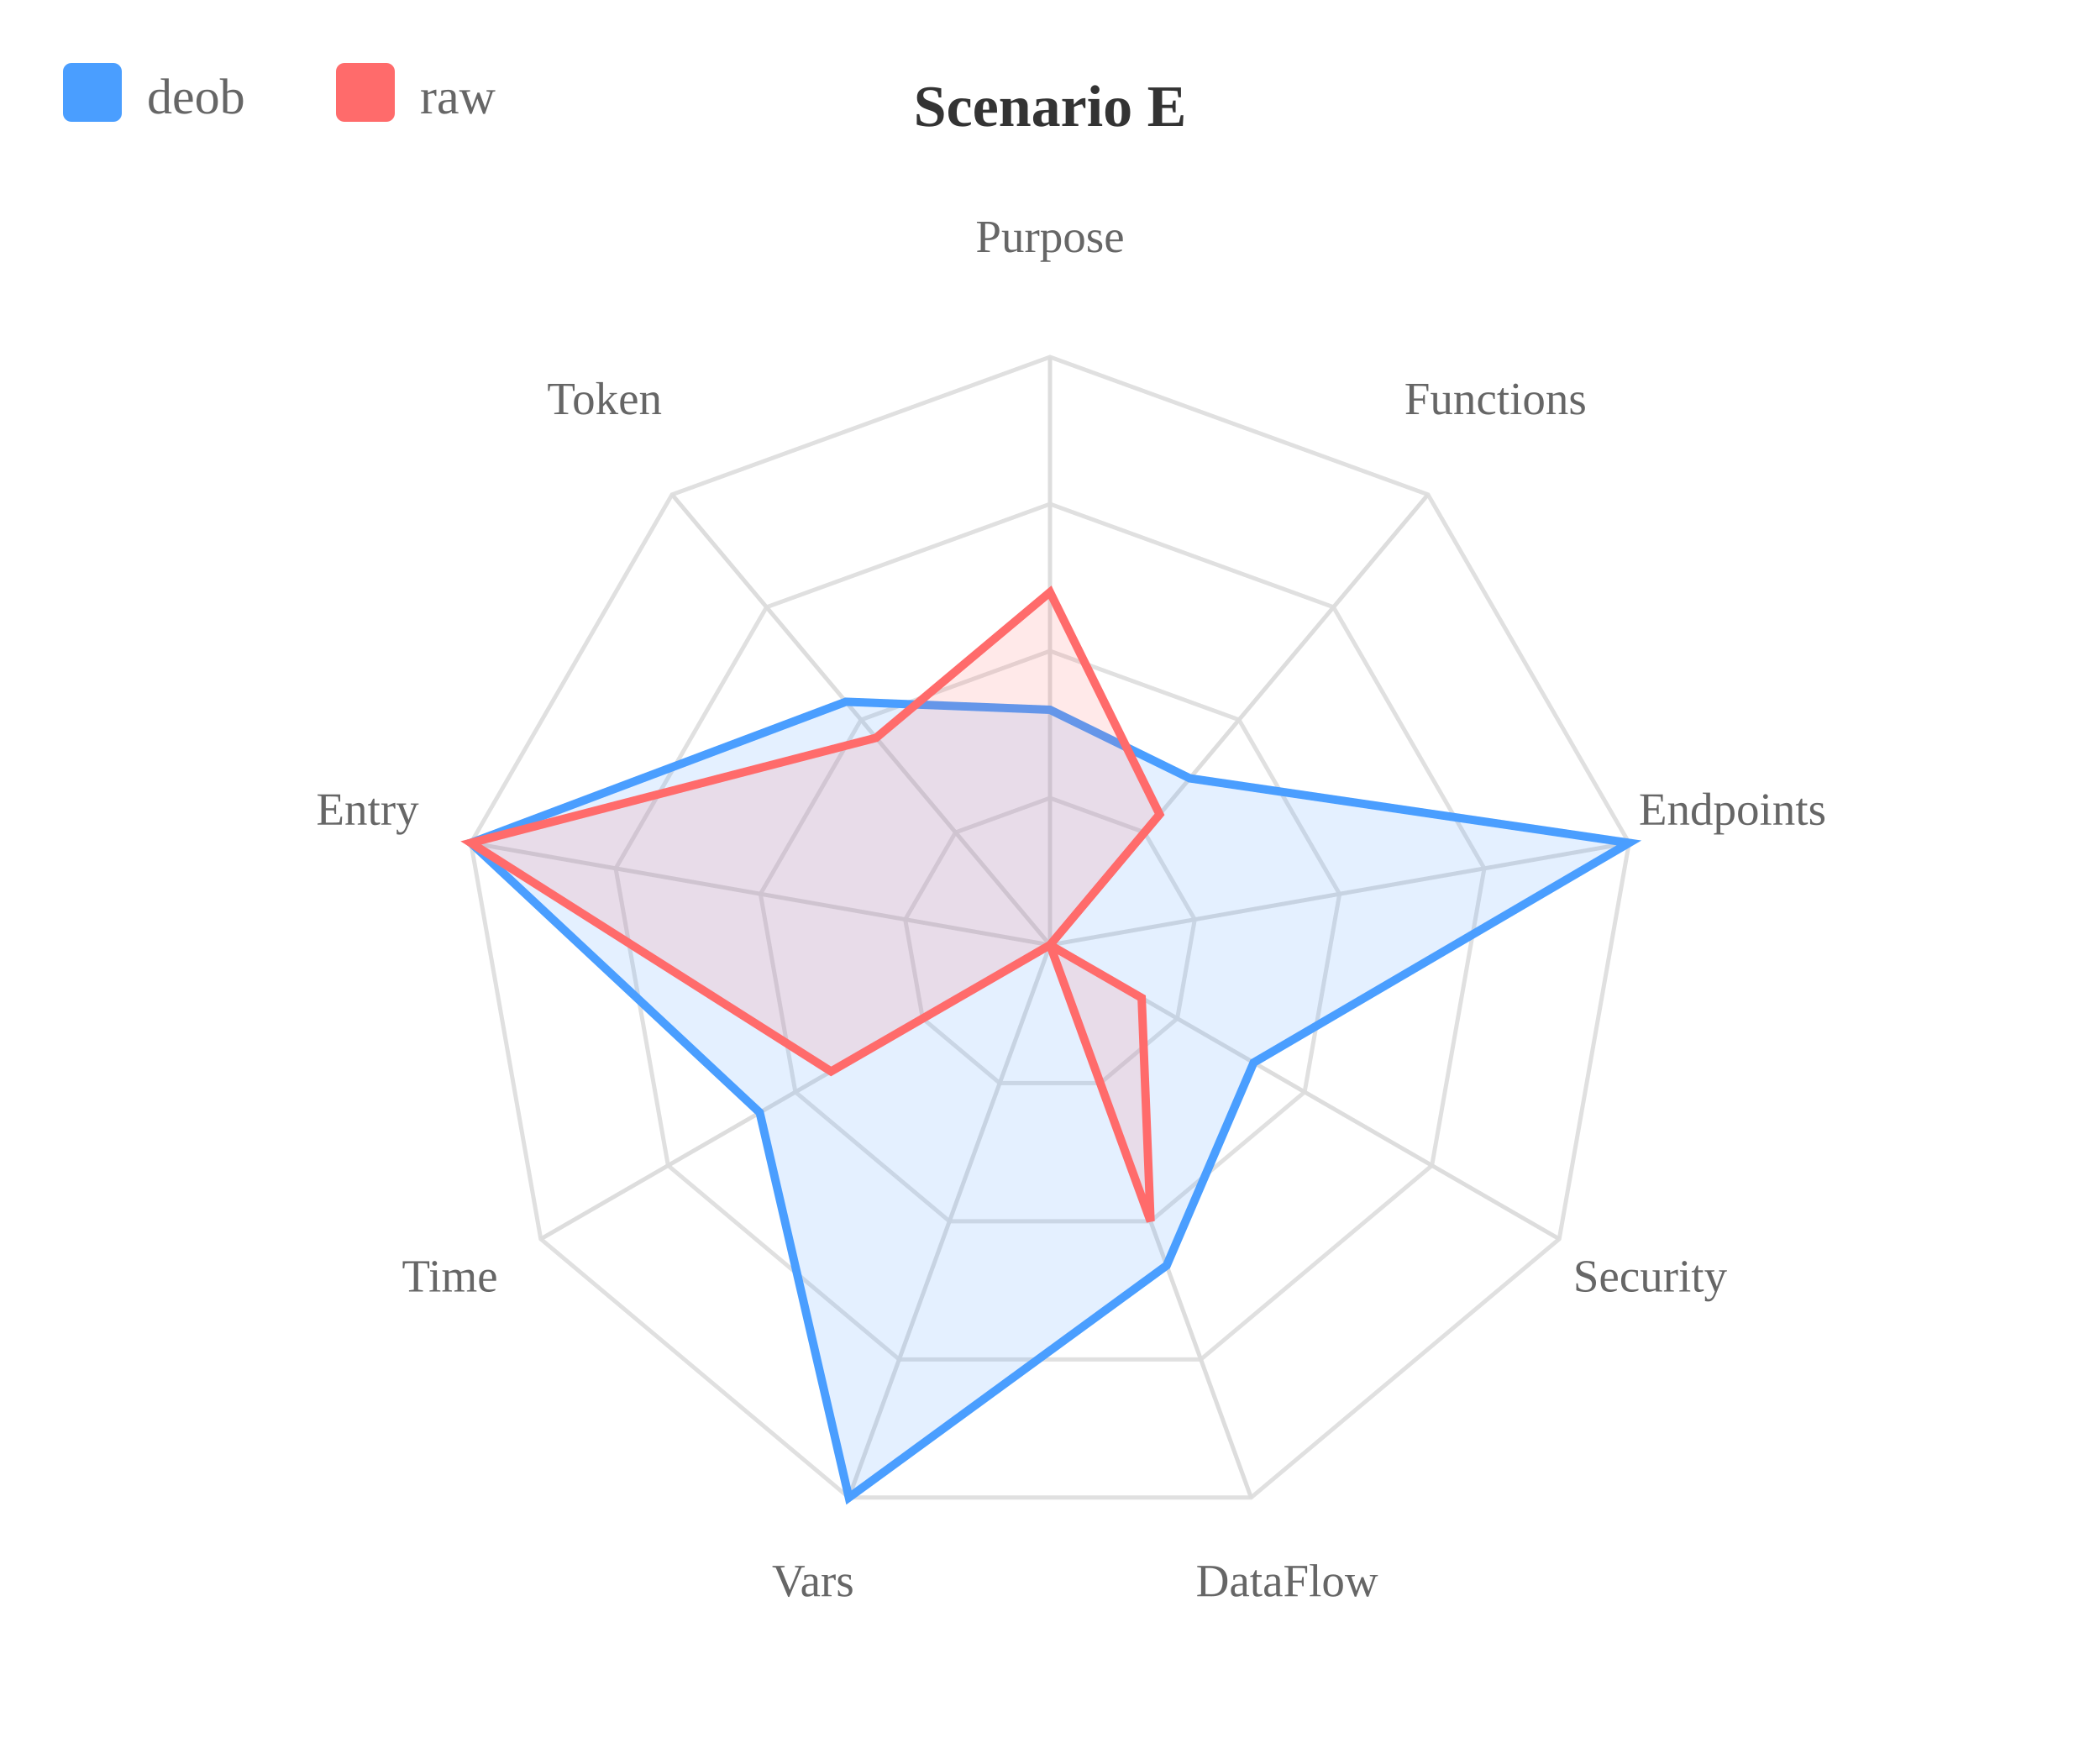
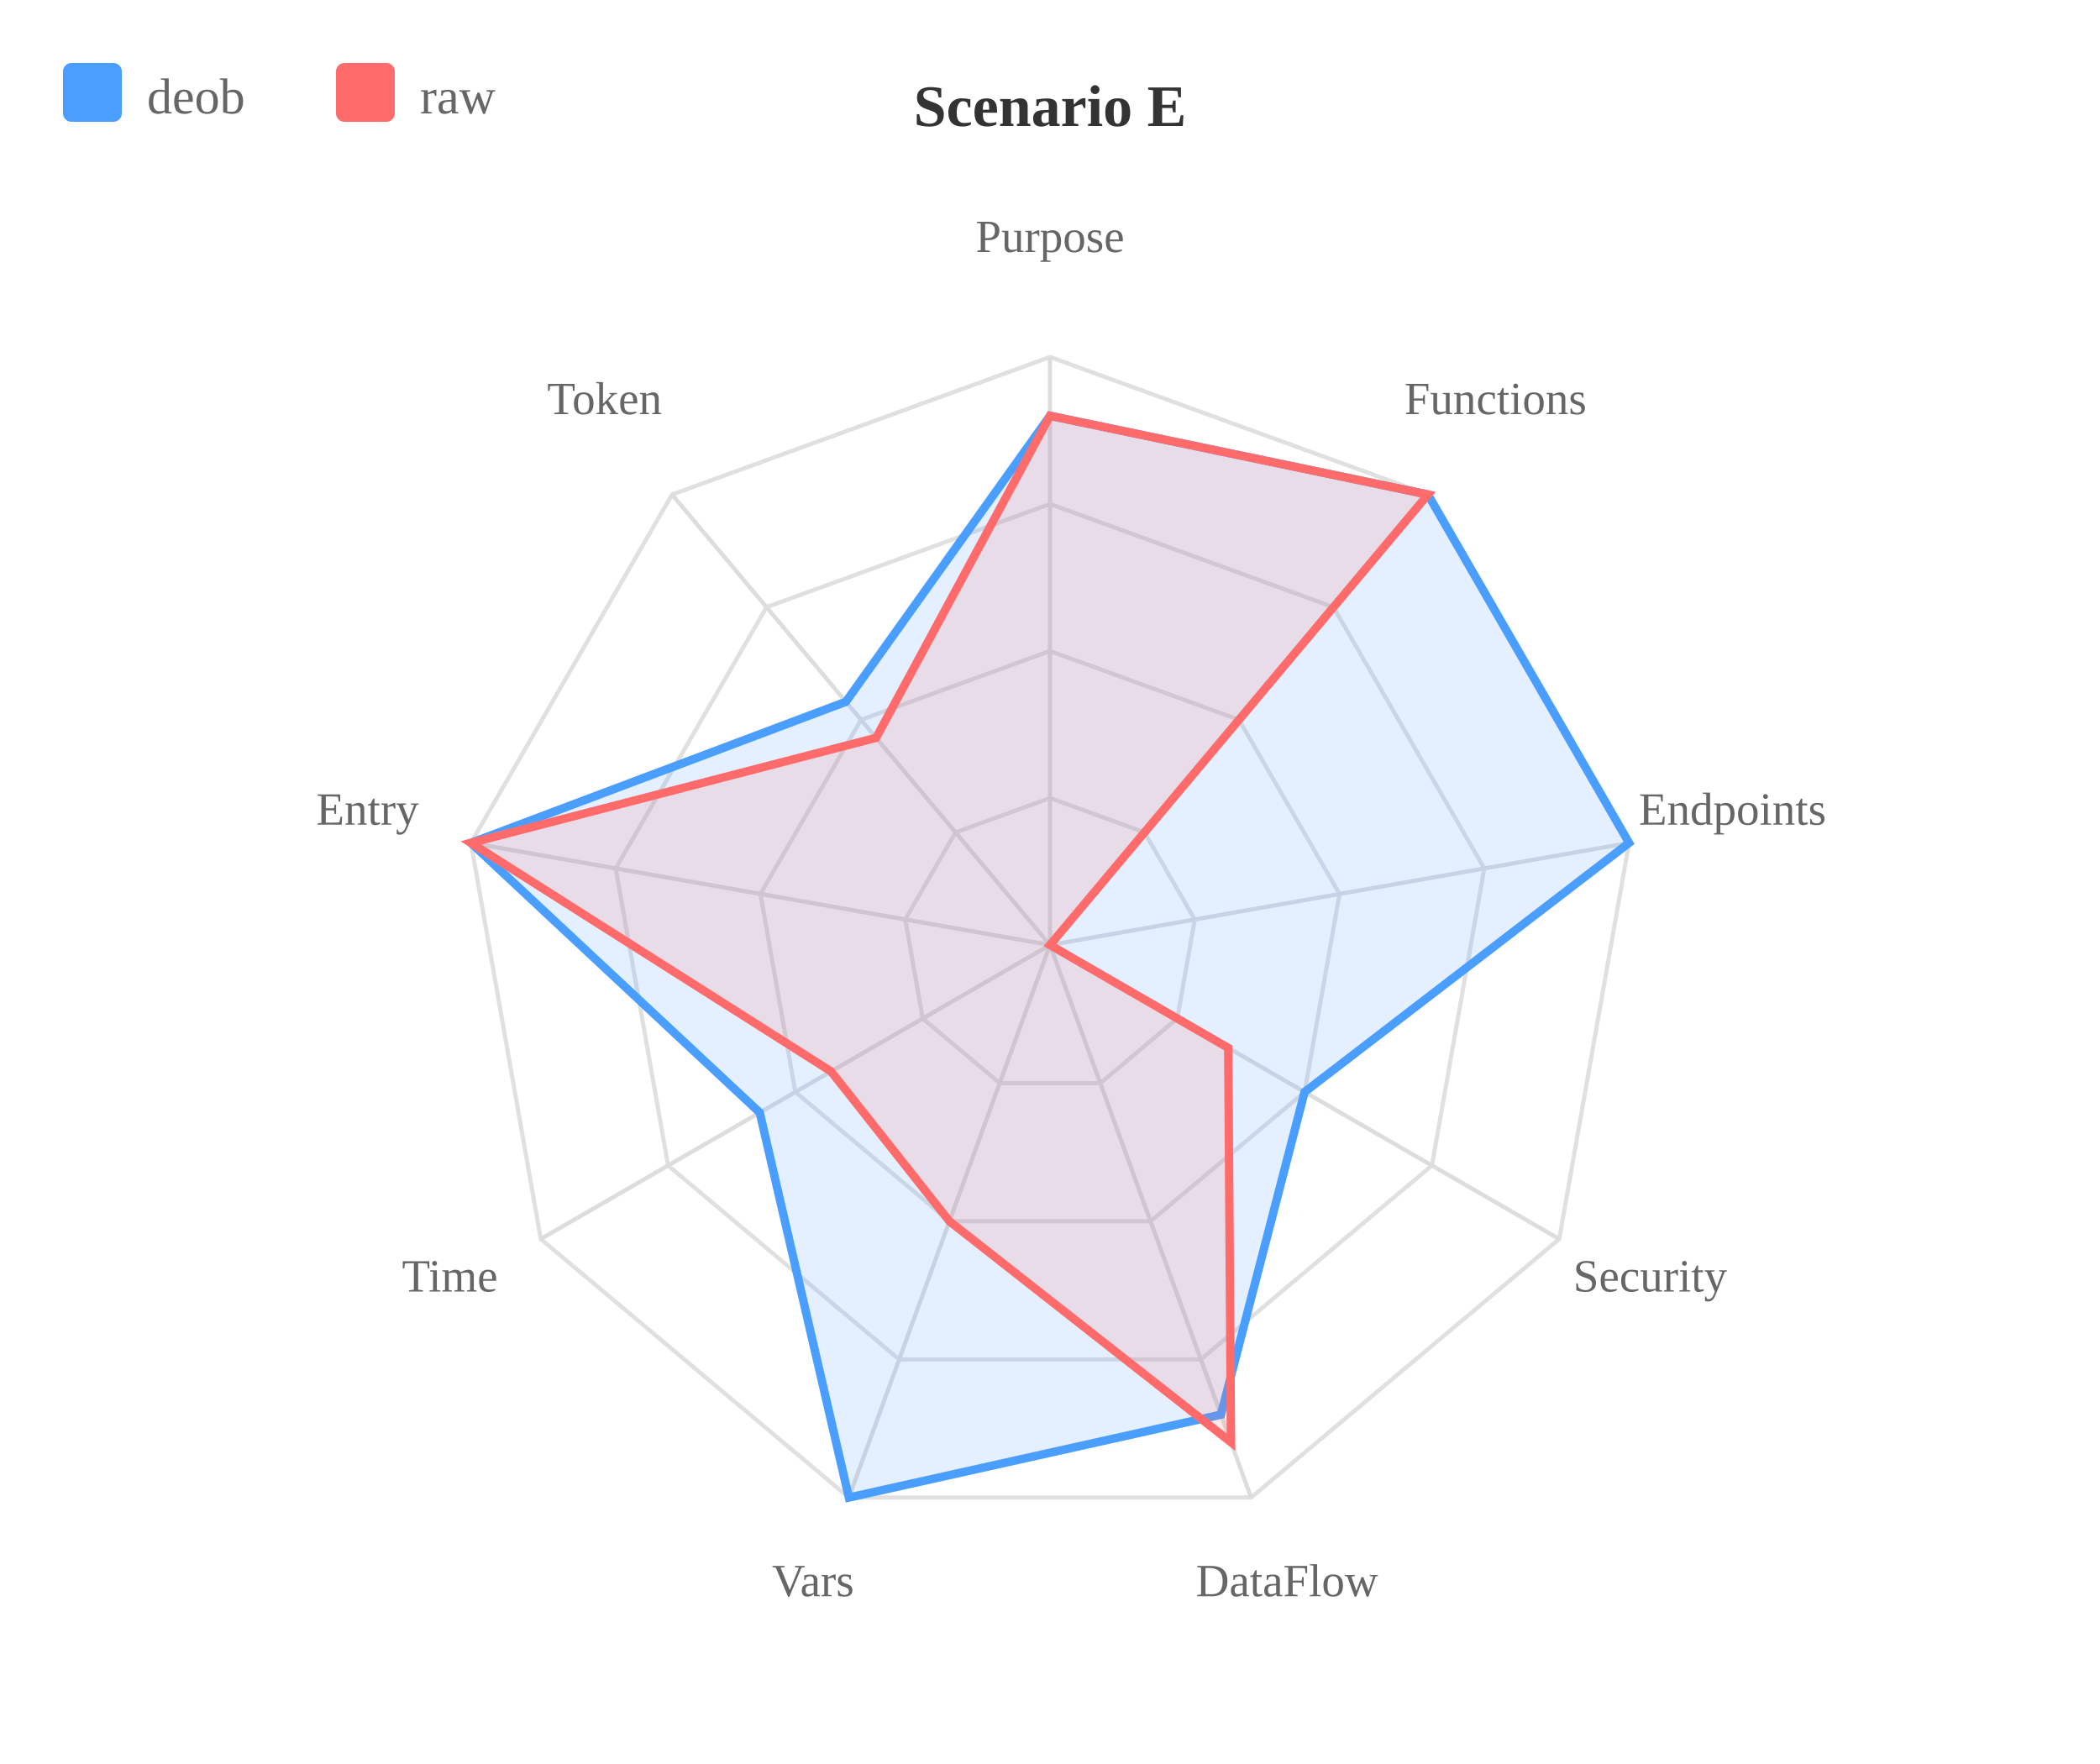
<svg xmlns="http://www.w3.org/2000/svg" width="500" height="420" viewBox="0 0 500 420">
  <text x="250" y="30" text-anchor="middle" font-size="14" font-weight="bold" fill="#333">Scenario E</text>
  <polygon points="250,190 272.498,198.188 284.468,218.922 280.311,242.5 261.971,257.889 238.029,257.889 219.689,242.5 215.532,218.922 227.502,198.188 " fill="none" stroke="#e0e0e0" stroke-width="1" />
  <polygon points="250,155 294.995,171.377 318.937,212.845 310.622,260 273.941,290.778 226.059,290.778 189.378,260 181.063,212.845 205.005,171.377 " fill="none" stroke="#e0e0e0" stroke-width="1" />
  <polygon points="250,120 317.493,144.565 353.405,206.767 340.933,277.5 285.912,323.668 214.088,323.668 159.067,277.5 146.595,206.767 182.507,144.565 " fill="none" stroke="#e0e0e0" stroke-width="1" />
  <polygon points="250,85 339.99,117.754 387.873,200.689 371.244,295 297.883,356.557 202.117,356.557 128.756,295 112.127,200.689 160.01,117.754 " fill="none" stroke="#e0e0e0" stroke-width="1" />
  <line x1="250" y1="225" x2="250" y2="85" stroke="#ddd" />
  <text x="250" y="60" text-anchor="middle" font-size="11" fill="#666">Purpose</text>
  <line x1="250" y1="225" x2="339.99" y2="117.754" stroke="#ddd" />
  <text x="356.06" y="98.603" text-anchor="middle" font-size="11" fill="#666">Functions</text>
  <line x1="250" y1="225" x2="387.873" y2="200.689" stroke="#ddd" />
  <text x="412.493" y="196.348" text-anchor="middle" font-size="11" fill="#666">Endpoints</text>
  <line x1="250" y1="225" x2="371.244" y2="295" stroke="#ddd" />
  <text x="392.894" y="307.5" text-anchor="middle" font-size="11" fill="#666">Security</text>
  <line x1="250" y1="225" x2="297.883" y2="356.557" stroke="#ddd" />
  <text x="306.433" y="380.049" text-anchor="middle" font-size="11" fill="#666">DataFlow</text>
  <line x1="250" y1="225" x2="202.117" y2="356.557" stroke="#ddd" />
  <text x="193.567" y="380.049" text-anchor="middle" font-size="11" fill="#666">Vars</text>
  <line x1="250" y1="225" x2="128.756" y2="295" stroke="#ddd" />
  <text x="107.106" y="307.5" text-anchor="middle" font-size="11" fill="#666">Time</text>
  <line x1="250" y1="225" x2="112.127" y2="200.689" stroke="#ddd" />
  <text x="87.507" y="196.348" text-anchor="middle" font-size="11" fill="#666">Entry</text>
  <line x1="250" y1="225" x2="160.01" y2="117.754" stroke="#ddd" />
  <text x="143.94" y="98.603" text-anchor="middle" font-size="11" fill="#666">Token</text>
-   <polygon points="250,169 283.296,185.319 387.873,200.689 298.497,253 277.772,301.303 202.117,356.557 180.891,264.9 112.127,200.689 201.405,167.087 " fill="#4a9eff" fill-opacity="0.15" stroke="#4a9eff" stroke-width="2" />
-   <polygon points="250,141 276.097,193.899 250,225 271.824,237.6 273.941,290.778 250,225 197.865,255.1 112.127,200.689 208.604,175.667 " fill="#ff6b6b" fill-opacity="0.15" stroke="#ff6b6b" stroke-width="2" />
+   <polygon points="250,99 339.99,117.754 387.873,200.689 310.622,260 290.7,336.823 202.117,356.557 180.891,264.9 112.127,200.689 201.405,167.087 " fill="#4a9eff" fill-opacity="0.15" stroke="#4a9eff" stroke-width="2" />
+   <polygon points="250,99 339.99,117.754 250,225 292.435,249.5 293.095,343.401 226.059,290.778 197.865,255.1 112.127,200.689 208.604,175.667 " fill="#ff6b6b" fill-opacity="0.15" stroke="#ff6b6b" stroke-width="2" />
  <rect x="15" y="15" width="14" height="14" fill="#4a9eff" rx="2" />
  <text x="35" y="27" font-size="12" fill="#666">deob</text>
  <rect x="80" y="15" width="14" height="14" fill="#ff6b6b" rx="2" />
  <text x="100" y="27" font-size="12" fill="#666">raw</text>
</svg>
